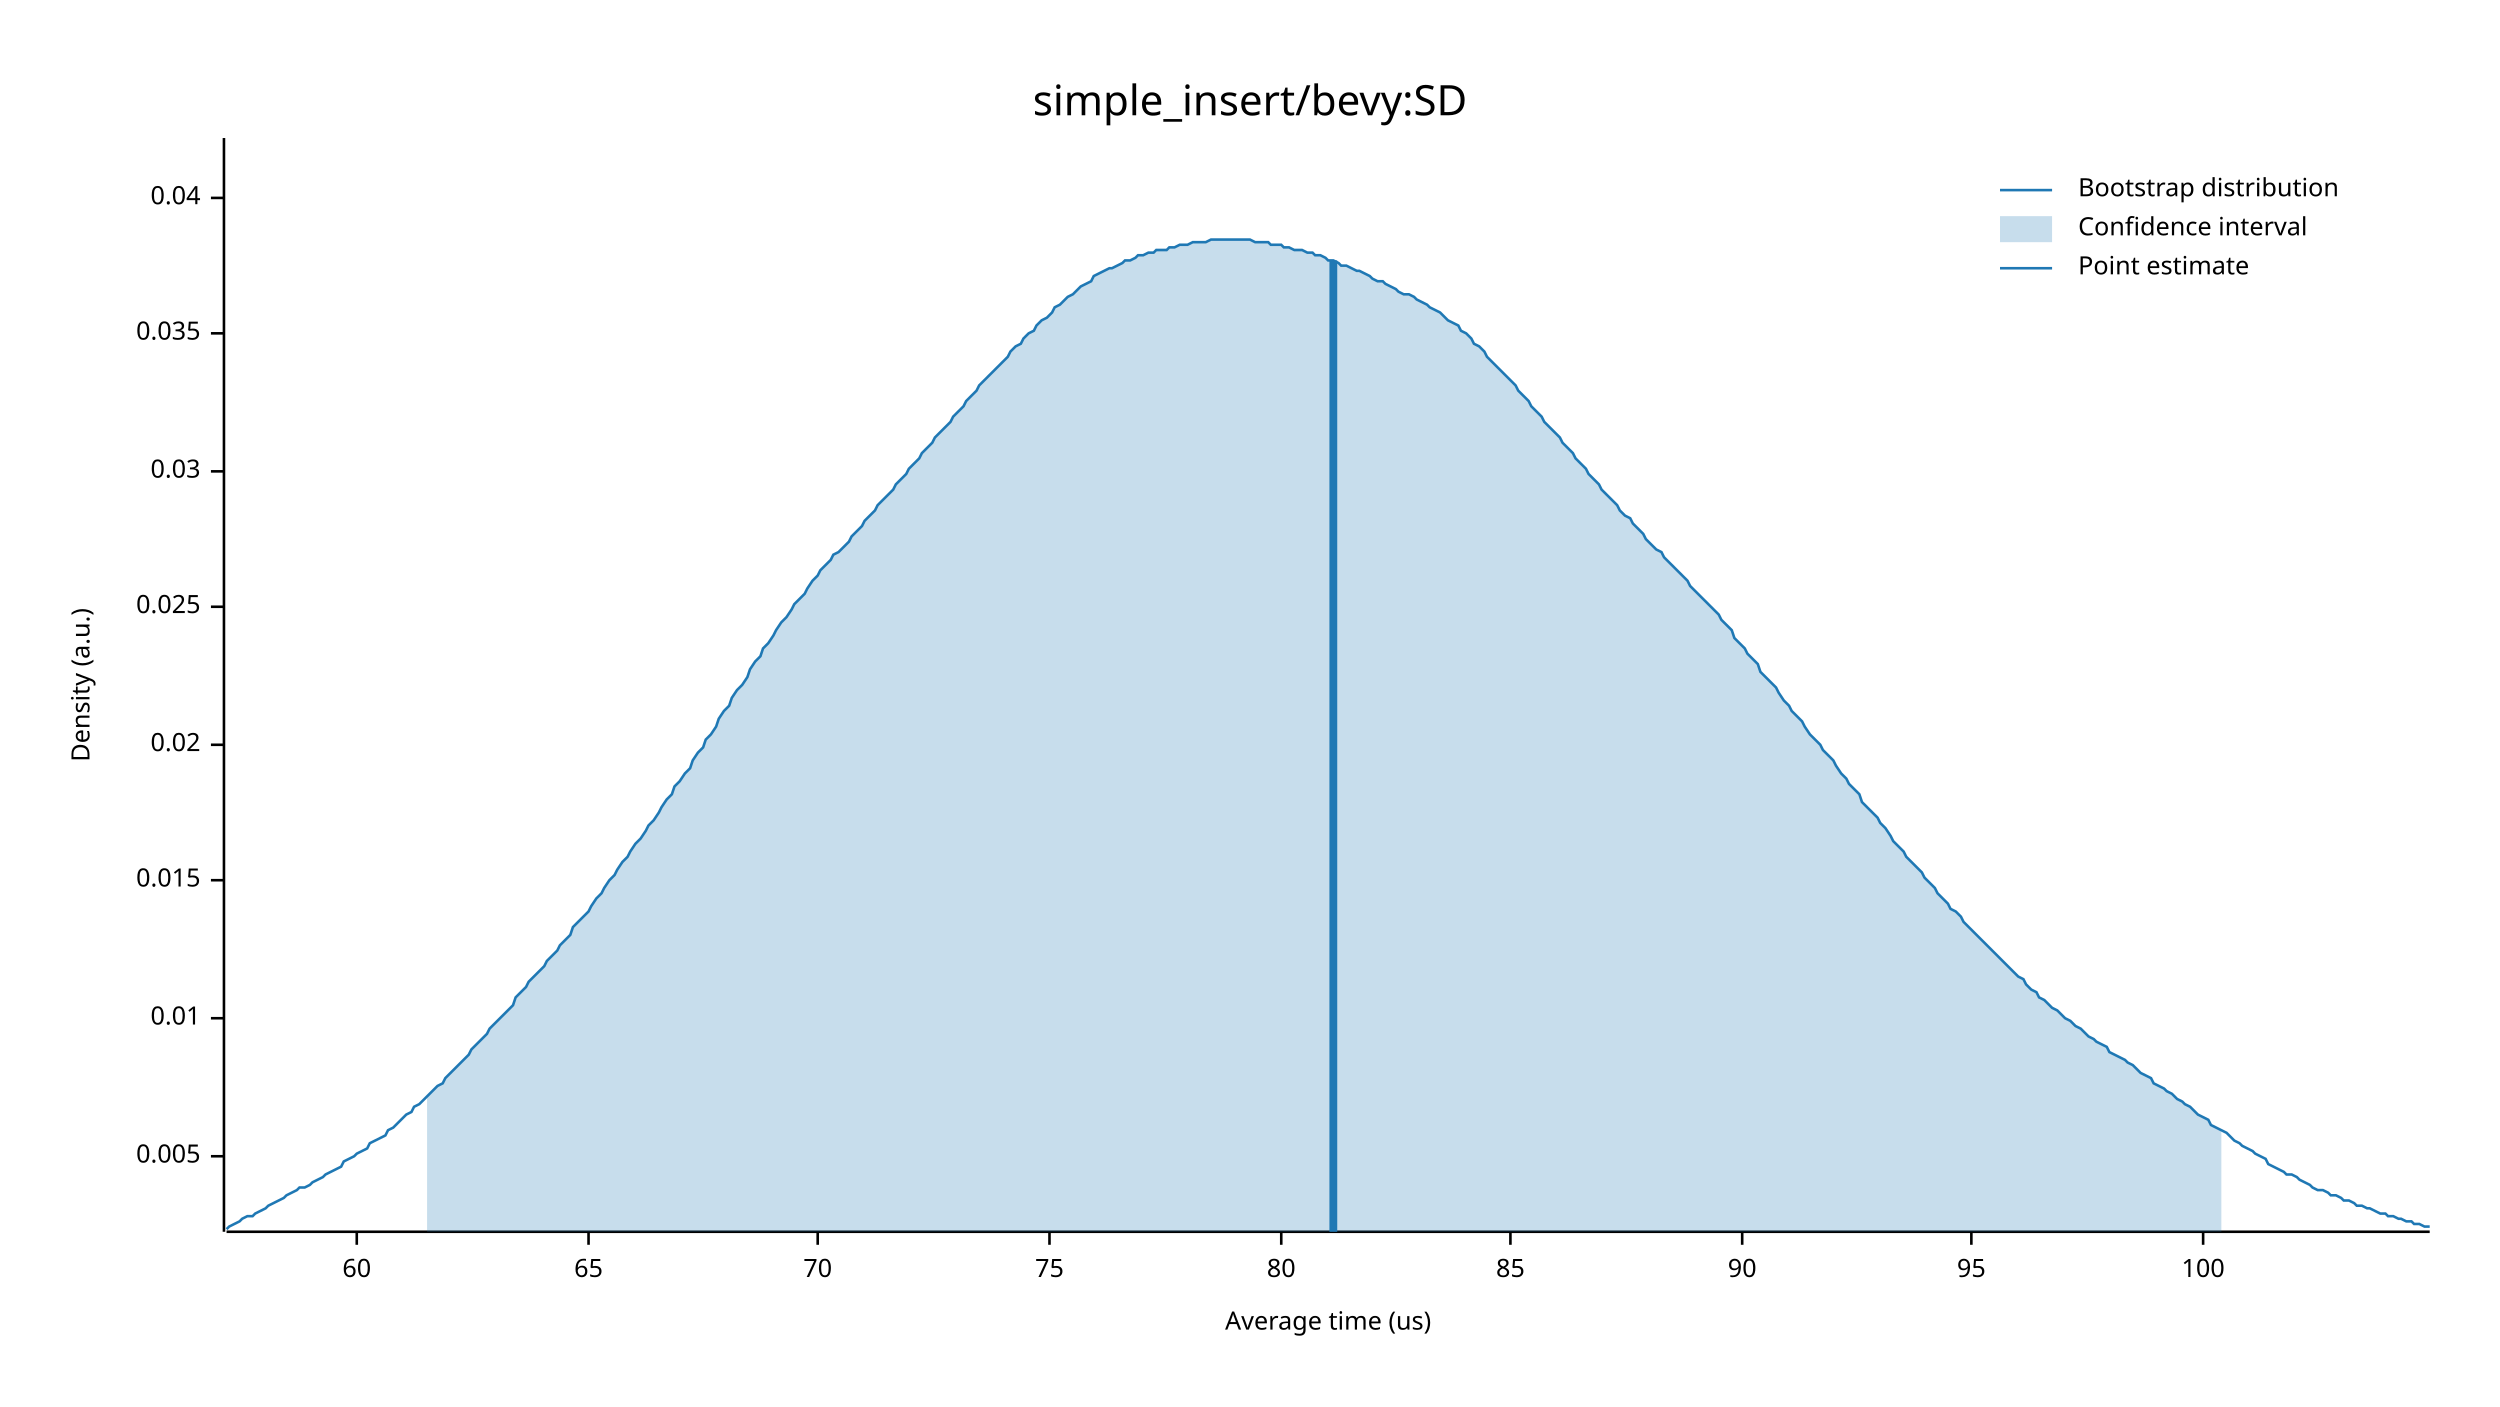
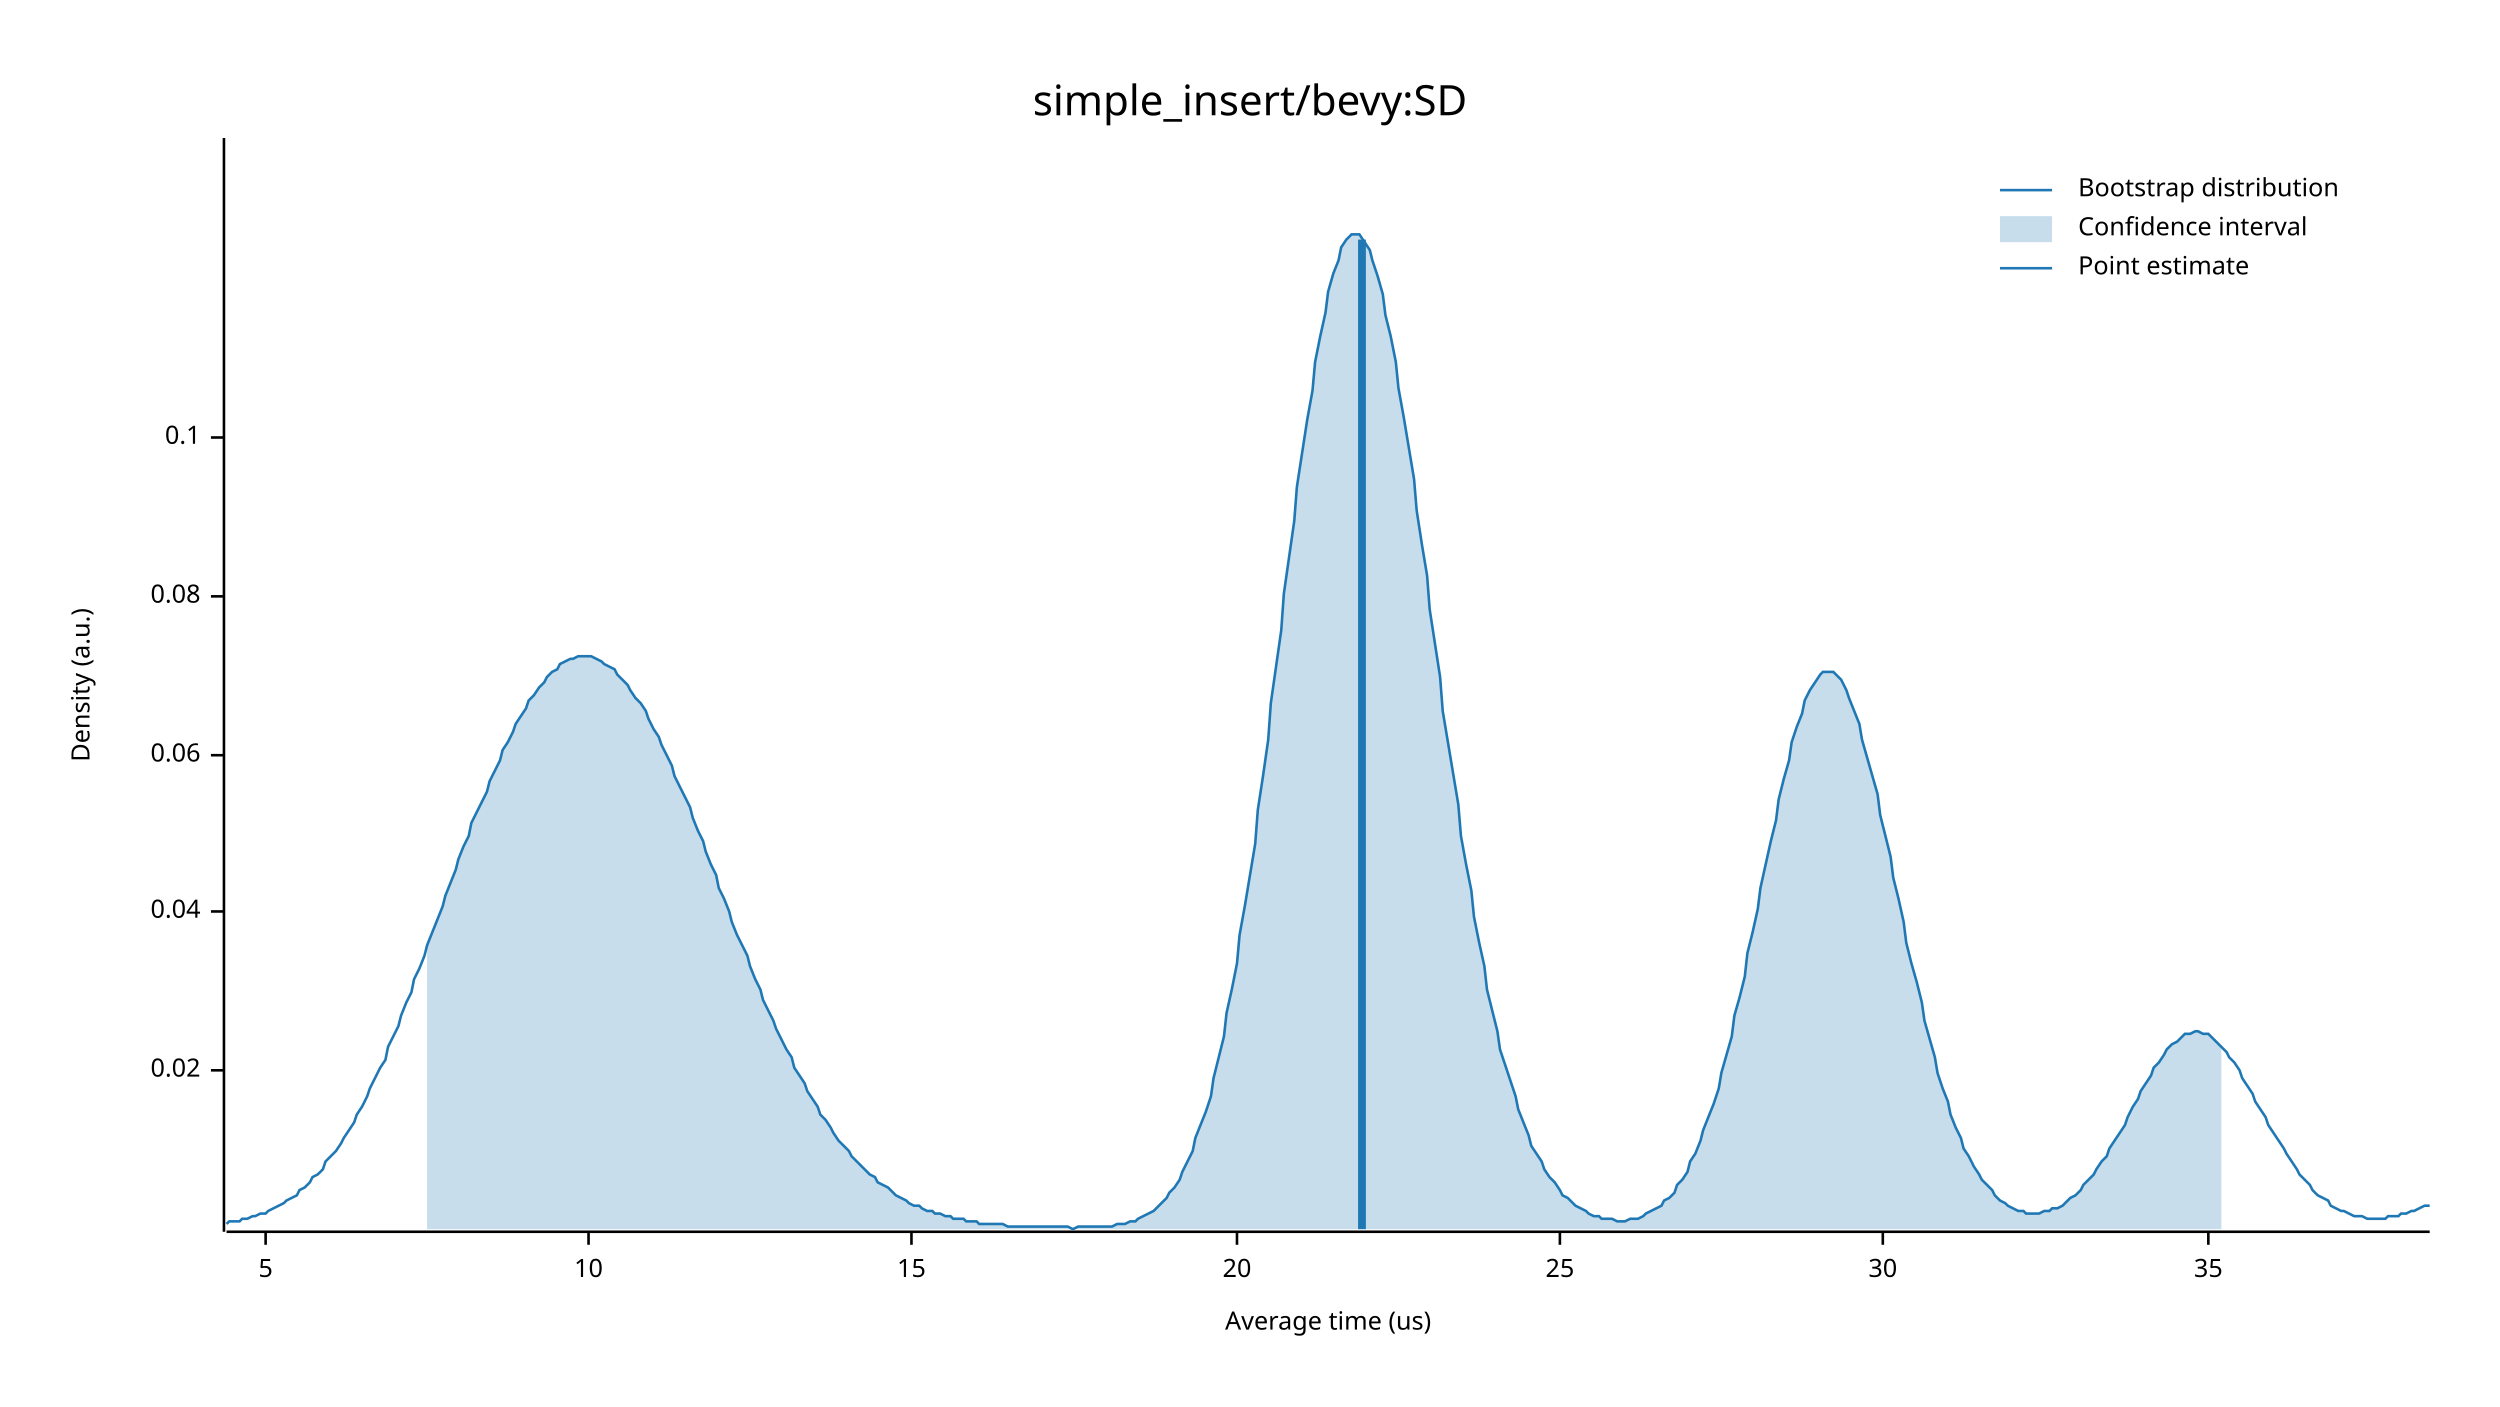
<svg xmlns="http://www.w3.org/2000/svg" width="960" height="540" viewBox="0 0 960 540">
  <text x="480" y="32" dy="0.76em" text-anchor="middle" font-family="sans-serif" font-size="16.129" opacity="1" fill="#000000">
simple_insert/bevy:SD
</text>
  <text x="27" y="263" dy="0.76em" text-anchor="middle" font-family="sans-serif" font-size="9.677" opacity="1" fill="#000000" transform="rotate(270, 27, 263)">
Density (a.u.)
</text>
  <text x="510" y="513" dy="-0.5ex" text-anchor="middle" font-family="sans-serif" font-size="9.677" opacity="1" fill="#000000">
Average time (us)
</text>
  <polyline fill="none" opacity="1" stroke="#000000" stroke-width="1" points="86,53 86,473 " />
-   <text x="77" y="444" dy="0.5ex" text-anchor="end" font-family="sans-serif" font-size="9.677" opacity="1" fill="#000000">
- 0.005
- </text>
-   <polyline fill="none" opacity="1" stroke="#000000" stroke-width="1" points="81,444 86,444 " />
-   <text x="77" y="391" dy="0.5ex" text-anchor="end" font-family="sans-serif" font-size="9.677" opacity="1" fill="#000000">
- 0.01
- </text>
-   <polyline fill="none" opacity="1" stroke="#000000" stroke-width="1" points="81,391 86,391 " />
-   <text x="77" y="338" dy="0.5ex" text-anchor="end" font-family="sans-serif" font-size="9.677" opacity="1" fill="#000000">
- 0.015
- </text>
-   <polyline fill="none" opacity="1" stroke="#000000" stroke-width="1" points="81,338 86,338 " />
-   <text x="77" y="286" dy="0.5ex" text-anchor="end" font-family="sans-serif" font-size="9.677" opacity="1" fill="#000000">
+   <text x="77" y="411" dy="0.5ex" text-anchor="end" font-family="sans-serif" font-size="9.677" opacity="1" fill="#000000">
0.02
</text>
-   <polyline fill="none" opacity="1" stroke="#000000" stroke-width="1" points="81,286 86,286 " />
-   <text x="77" y="233" dy="0.5ex" text-anchor="end" font-family="sans-serif" font-size="9.677" opacity="1" fill="#000000">
- 0.025
- </text>
-   <polyline fill="none" opacity="1" stroke="#000000" stroke-width="1" points="81,233 86,233 " />
-   <text x="77" y="181" dy="0.5ex" text-anchor="end" font-family="sans-serif" font-size="9.677" opacity="1" fill="#000000">
- 0.03
- </text>
-   <polyline fill="none" opacity="1" stroke="#000000" stroke-width="1" points="81,181 86,181 " />
-   <text x="77" y="128" dy="0.5ex" text-anchor="end" font-family="sans-serif" font-size="9.677" opacity="1" fill="#000000">
- 0.035
- </text>
-   <polyline fill="none" opacity="1" stroke="#000000" stroke-width="1" points="81,128 86,128 " />
-   <text x="77" y="76" dy="0.5ex" text-anchor="end" font-family="sans-serif" font-size="9.677" opacity="1" fill="#000000">
+   <polyline fill="none" opacity="1" stroke="#000000" stroke-width="1" points="81,411 86,411 " />
+   <text x="77" y="350" dy="0.5ex" text-anchor="end" font-family="sans-serif" font-size="9.677" opacity="1" fill="#000000">
0.04
</text>
-   <polyline fill="none" opacity="1" stroke="#000000" stroke-width="1" points="81,76 86,76 " />
+   <polyline fill="none" opacity="1" stroke="#000000" stroke-width="1" points="81,350 86,350 " />
+   <text x="77" y="290" dy="0.5ex" text-anchor="end" font-family="sans-serif" font-size="9.677" opacity="1" fill="#000000">
+ 0.06
+ </text>
+   <polyline fill="none" opacity="1" stroke="#000000" stroke-width="1" points="81,290 86,290 " />
+   <text x="77" y="229" dy="0.5ex" text-anchor="end" font-family="sans-serif" font-size="9.677" opacity="1" fill="#000000">
+ 0.08
+ </text>
+   <polyline fill="none" opacity="1" stroke="#000000" stroke-width="1" points="81,229 86,229 " />
+   <text x="77" y="168" dy="0.5ex" text-anchor="end" font-family="sans-serif" font-size="9.677" opacity="1" fill="#000000">
+ 0.1
+ </text>
+   <polyline fill="none" opacity="1" stroke="#000000" stroke-width="1" points="81,168 86,168 " />
  <polyline fill="none" opacity="1" stroke="#000000" stroke-width="1" points="87,473 933,473 " />
-   <text x="137" y="483" dy="0.76em" text-anchor="middle" font-family="sans-serif" font-size="9.677" opacity="1" fill="#000000">
- 60
+   <text x="102" y="483" dy="0.76em" text-anchor="middle" font-family="sans-serif" font-size="9.677" opacity="1" fill="#000000">
+ 5
</text>
-   <polyline fill="none" opacity="1" stroke="#000000" stroke-width="1" points="137,473 137,478 " />
+   <polyline fill="none" opacity="1" stroke="#000000" stroke-width="1" points="102,473 102,478 " />
  <text x="226" y="483" dy="0.76em" text-anchor="middle" font-family="sans-serif" font-size="9.677" opacity="1" fill="#000000">
- 65
+ 10
</text>
  <polyline fill="none" opacity="1" stroke="#000000" stroke-width="1" points="226,473 226,478 " />
-   <text x="314" y="483" dy="0.76em" text-anchor="middle" font-family="sans-serif" font-size="9.677" opacity="1" fill="#000000">
- 70
+   <text x="350" y="483" dy="0.76em" text-anchor="middle" font-family="sans-serif" font-size="9.677" opacity="1" fill="#000000">
+ 15
</text>
-   <polyline fill="none" opacity="1" stroke="#000000" stroke-width="1" points="314,473 314,478 " />
-   <text x="403" y="483" dy="0.76em" text-anchor="middle" font-family="sans-serif" font-size="9.677" opacity="1" fill="#000000">
- 75
+   <polyline fill="none" opacity="1" stroke="#000000" stroke-width="1" points="350,473 350,478 " />
+   <text x="475" y="483" dy="0.76em" text-anchor="middle" font-family="sans-serif" font-size="9.677" opacity="1" fill="#000000">
+ 20
</text>
-   <polyline fill="none" opacity="1" stroke="#000000" stroke-width="1" points="403,473 403,478 " />
-   <text x="492" y="483" dy="0.76em" text-anchor="middle" font-family="sans-serif" font-size="9.677" opacity="1" fill="#000000">
- 80
+   <polyline fill="none" opacity="1" stroke="#000000" stroke-width="1" points="475,473 475,478 " />
+   <text x="599" y="483" dy="0.76em" text-anchor="middle" font-family="sans-serif" font-size="9.677" opacity="1" fill="#000000">
+ 25
</text>
-   <polyline fill="none" opacity="1" stroke="#000000" stroke-width="1" points="492,473 492,478 " />
-   <text x="580" y="483" dy="0.76em" text-anchor="middle" font-family="sans-serif" font-size="9.677" opacity="1" fill="#000000">
- 85
+   <polyline fill="none" opacity="1" stroke="#000000" stroke-width="1" points="599,473 599,478 " />
+   <text x="723" y="483" dy="0.76em" text-anchor="middle" font-family="sans-serif" font-size="9.677" opacity="1" fill="#000000">
+ 30
</text>
-   <polyline fill="none" opacity="1" stroke="#000000" stroke-width="1" points="580,473 580,478 " />
-   <text x="669" y="483" dy="0.76em" text-anchor="middle" font-family="sans-serif" font-size="9.677" opacity="1" fill="#000000">
- 90
+   <polyline fill="none" opacity="1" stroke="#000000" stroke-width="1" points="723,473 723,478 " />
+   <text x="848" y="483" dy="0.76em" text-anchor="middle" font-family="sans-serif" font-size="9.677" opacity="1" fill="#000000">
+ 35
</text>
-   <polyline fill="none" opacity="1" stroke="#000000" stroke-width="1" points="669,473 669,478 " />
-   <text x="757" y="483" dy="0.76em" text-anchor="middle" font-family="sans-serif" font-size="9.677" opacity="1" fill="#000000">
- 95
- </text>
-   <polyline fill="none" opacity="1" stroke="#000000" stroke-width="1" points="757,473 757,478 " />
-   <text x="846" y="483" dy="0.76em" text-anchor="middle" font-family="sans-serif" font-size="9.677" opacity="1" fill="#000000">
- 100
- </text>
-   <polyline fill="none" opacity="1" stroke="#000000" stroke-width="1" points="846,473 846,478 " />
-   <polyline fill="none" opacity="1" stroke="#1F78B4" stroke-width="1" points="87,472 88,471 90,470 92,469 93,468 95,467 97,467 98,466 100,465 102,464 103,463 105,462 107,461 109,460 110,459 112,458 114,457 115,456 117,456 119,455 120,454 122,453 124,452 125,451 127,450 129,449 131,448 132,446 134,445 136,444 137,443 139,442 141,441 142,439 144,438 146,437 148,436 149,434 151,433 153,431 154,430 156,428 158,427 159,425 161,424 163,422 164,421 166,419 168,417 170,416 171,414 173,412 175,410 176,409 178,407 180,405 181,403 183,401 185,399 187,397 188,395 190,393 192,391 193,390 195,388 197,386 198,383 200,381 202,379 203,377 205,375 207,373 209,371 210,369 212,367 214,365 215,363 217,361 219,359 220,356 222,354 224,352 226,350 227,348 229,345 231,343 232,341 234,338 236,336 237,334 239,331 241,329 242,327 244,324 246,322 248,319 249,317 251,315 253,312 254,310 256,307 258,305 259,302 261,300 263,297 265,295 266,292 268,289 270,287 271,284 273,282 275,279 276,276 278,273 280,271 281,268 283,265 285,263 287,260 288,257 290,254 292,252 293,249 295,247 297,244 298,242 300,239 302,237 304,234 305,232 307,230 309,228 310,226 312,223 314,221 315,219 317,217 319,215 320,213 322,212 324,210 326,208 327,206 329,204 331,202 332,200 334,198 336,196 337,194 339,192 341,190 343,188 344,186 346,184 348,182 349,180 351,178 353,176 354,174 356,172 358,170 359,168 361,166 363,164 365,162 366,160 368,158 370,156 371,154 373,152 375,150 376,148 378,146 380,144 381,143 383,141 385,139 387,137 388,135 390,133 392,132 393,130 395,128 397,127 398,125 400,123 402,122 404,120 405,118 407,117 409,115 410,114 412,113 414,111 415,110 417,109 419,108 420,106 422,105 424,104 426,103 427,103 429,102 431,101 432,100 434,100 436,99 437,98 439,98 441,97 443,97 444,96 446,96 448,96 449,95 451,95 453,94 454,94 456,94 458,93 459,93 461,93 463,93 465,92 466,92 468,92 470,92 471,92 473,92 475,92 476,92 478,92 480,92 482,93 483,93 485,93 487,93 488,94 490,94 492,94 493,95 495,95 497,96 498,96 500,96 502,97 504,97 505,98 507,98 509,99 510,100 512,100 514,101 515,102 517,102 519,103 521,104 522,104 524,105 526,106 527,107 529,108 531,108 532,109 534,110 536,111 537,112 539,113 541,113 543,114 544,115 546,116 548,117 549,118 551,119 553,120 554,121 556,123 558,124 560,125 561,127 563,128 565,130 566,132 568,133 570,135 571,137 573,139 575,141 576,142 578,144 580,146 582,148 583,150 585,152 587,154 588,156 590,158 592,160 593,162 595,164 597,166 599,168 600,170 602,172 604,174 605,176 607,178 609,180 610,182 612,184 614,186 615,188 617,190 619,192 621,194 622,196 624,198 626,199 627,201 629,203 631,205 632,207 634,209 636,211 638,212 639,214 641,216 643,218 644,219 646,221 648,223 649,225 651,227 653,229 654,230 656,232 658,234 660,236 661,238 663,240 665,242 666,245 668,247 670,249 671,251 673,253 675,255 676,258 678,260 680,262 682,264 683,266 685,269 687,271 688,273 690,275 692,277 693,279 695,282 697,284 699,286 700,288 702,290 704,292 705,294 707,297 709,299 710,301 712,303 714,305 715,308 717,310 719,312 721,314 722,316 724,318 726,321 727,323 729,325 731,327 732,329 734,331 736,333 738,335 739,337 741,339 743,341 744,343 746,345 748,347 749,349 751,350 753,352 754,354 756,356 758,358 760,360 761,361 763,363 765,365 766,366 768,368 770,370 771,371 773,373 775,375 777,376 778,378 780,380 782,381 783,383 785,384 787,386 788,387 790,388 792,390 793,391 795,392 797,394 799,395 800,396 802,398 804,399 805,400 807,401 809,402 810,404 812,405 814,406 816,407 817,408 819,409 821,411 822,412 824,413 826,414 827,416 829,417 831,418 832,419 834,420 836,422 838,423 839,424 841,425 843,427 844,428 846,429 848,430 849,432 851,433 853,434 855,435 856,436 858,438 860,439 861,440 863,441 865,442 866,443 868,444 870,445 871,447 873,448 875,449 877,450 878,451 880,451 882,452 883,453 885,454 887,455 888,456 890,457 892,457 894,458 895,459 897,459 899,460 900,461 902,461 904,462 905,463 907,463 909,464 910,464 912,465 914,466 916,466 917,467 919,467 921,468 922,468 924,469 926,469 927,470 929,470 931,471 933,471 " />
-   <polygon opacity="0.25" fill="#1F78B4" points="164,421 166,419 168,417 170,416 171,414 173,412 175,410 176,409 178,407 180,405 181,403 183,401 185,399 187,397 188,395 190,393 192,391 193,390 195,388 197,386 198,383 200,381 202,379 203,377 205,375 207,373 209,371 210,369 212,367 214,365 215,363 217,361 219,359 220,356 222,354 224,352 226,350 227,348 229,345 231,343 232,341 234,338 236,336 237,334 239,331 241,329 242,327 244,324 246,322 248,319 249,317 251,315 253,312 254,310 256,307 258,305 259,302 261,300 263,297 265,295 266,292 268,289 270,287 271,284 273,282 275,279 276,276 278,273 280,271 281,268 283,265 285,263 287,260 288,257 290,254 292,252 293,249 295,247 297,244 298,242 300,239 302,237 304,234 305,232 307,230 309,228 310,226 312,223 314,221 315,219 317,217 319,215 320,213 322,212 324,210 326,208 327,206 329,204 331,202 332,200 334,198 336,196 337,194 339,192 341,190 343,188 344,186 346,184 348,182 349,180 351,178 353,176 354,174 356,172 358,170 359,168 361,166 363,164 365,162 366,160 368,158 370,156 371,154 373,152 375,150 376,148 378,146 380,144 381,143 383,141 385,139 387,137 388,135 390,133 392,132 393,130 395,128 397,127 398,125 400,123 402,122 404,120 405,118 407,117 409,115 410,114 412,113 414,111 415,110 417,109 419,108 420,106 422,105 424,104 426,103 427,103 429,102 431,101 432,100 434,100 436,99 437,98 439,98 441,97 443,97 444,96 446,96 448,96 449,95 451,95 453,94 454,94 456,94 458,93 459,93 461,93 463,93 465,92 466,92 468,92 470,92 471,92 473,92 475,92 476,92 478,92 480,92 482,93 483,93 485,93 487,93 488,94 490,94 492,94 493,95 495,95 497,96 498,96 500,96 502,97 504,97 505,98 507,98 509,99 510,100 512,100 514,101 515,102 517,102 519,103 521,104 522,104 524,105 526,106 527,107 529,108 531,108 532,109 534,110 536,111 537,112 539,113 541,113 543,114 544,115 546,116 548,117 549,118 551,119 553,120 554,121 556,123 558,124 560,125 561,127 563,128 565,130 566,132 568,133 570,135 571,137 573,139 575,141 576,142 578,144 580,146 582,148 583,150 585,152 587,154 588,156 590,158 592,160 593,162 595,164 597,166 599,168 600,170 602,172 604,174 605,176 607,178 609,180 610,182 612,184 614,186 615,188 617,190 619,192 621,194 622,196 624,198 626,199 627,201 629,203 631,205 632,207 634,209 636,211 638,212 639,214 641,216 643,218 644,219 646,221 648,223 649,225 651,227 653,229 654,230 656,232 658,234 660,236 661,238 663,240 665,242 666,245 668,247 670,249 671,251 673,253 675,255 676,258 678,260 680,262 682,264 683,266 685,269 687,271 688,273 690,275 692,277 693,279 695,282 697,284 699,286 700,288 702,290 704,292 705,294 707,297 709,299 710,301 712,303 714,305 715,308 717,310 719,312 721,314 722,316 724,318 726,321 727,323 729,325 731,327 732,329 734,331 736,333 738,335 739,337 741,339 743,341 744,343 746,345 748,347 749,349 751,350 753,352 754,354 756,356 758,358 760,360 761,361 763,363 765,365 766,366 768,368 770,370 771,371 773,373 775,375 777,376 778,378 780,380 782,381 783,383 785,384 787,386 788,387 790,388 792,390 793,391 795,392 797,394 799,395 800,396 802,398 804,399 805,400 807,401 809,402 810,404 812,405 814,406 816,407 817,408 819,409 821,411 822,412 824,413 826,414 827,416 829,417 831,418 832,419 834,420 836,422 838,423 839,424 841,425 843,427 844,428 846,429 848,430 849,432 851,433 853,434 853,473 164,473 " />
-   <polyline fill="none" opacity="1" stroke="#1F78B4" stroke-width="3" points="512,473 512,100 " />
+   <polyline fill="none" opacity="1" stroke="#000000" stroke-width="1" points="848,473 848,478 " />
+   <polyline fill="none" opacity="1" stroke="#1F78B4" stroke-width="1" points="87,470 88,469 90,469 92,469 93,468 95,468 97,467 98,467 100,466 102,466 103,465 105,464 107,463 109,462 110,461 112,460 114,459 115,457 117,456 119,454 120,452 122,451 124,449 125,446 127,444 129,442 131,439 132,437 134,434 136,431 137,428 139,425 141,421 142,418 144,414 146,410 148,407 149,402 151,398 153,394 154,390 156,385 158,381 159,376 161,372 163,367 164,363 166,358 168,353 170,348 171,344 173,339 175,334 176,330 178,325 180,321 181,316 183,312 185,308 187,304 188,300 190,296 192,292 193,288 195,285 197,281 198,278 200,275 202,272 203,269 205,267 207,264 209,262 210,260 212,258 214,257 215,255 217,254 219,253 220,253 222,252 224,252 226,252 227,252 229,253 231,254 232,255 234,256 236,257 237,259 239,261 241,263 242,265 244,268 246,270 248,273 249,276 251,280 253,283 254,286 256,290 258,294 259,298 261,302 263,306 265,310 266,314 268,319 270,323 271,327 273,332 275,336 276,341 278,345 280,350 281,354 283,359 285,363 287,367 288,371 290,376 292,380 293,384 295,388 297,392 298,395 300,399 302,403 304,406 305,410 307,413 309,416 310,419 312,422 314,425 315,428 317,430 319,433 320,435 322,438 324,440 326,442 327,444 329,446 331,448 332,449 334,451 336,452 337,454 339,455 341,456 343,458 344,459 346,460 348,461 349,462 351,463 353,463 354,464 356,465 358,465 359,466 361,466 363,467 365,467 366,468 368,468 370,468 371,469 373,469 375,469 376,470 378,470 380,470 381,470 383,470 385,470 387,471 388,471 390,471 392,471 393,471 395,471 397,471 398,471 400,471 402,471 404,471 405,471 407,471 409,471 410,471 412,472 414,471 415,471 417,471 419,471 420,471 422,471 424,471 426,471 427,471 429,470 431,470 432,470 434,469 436,469 437,468 439,467 441,466 443,465 444,464 446,462 448,460 449,458 451,456 453,453 454,450 456,446 458,442 459,437 461,432 463,427 465,421 466,414 468,406 470,398 471,389 473,380 475,370 476,359 478,348 480,336 482,324 483,311 485,298 487,284 488,270 490,256 492,242 493,228 495,214 497,200 498,187 500,174 502,161 504,150 505,139 507,129 509,120 510,112 512,105 514,100 515,95 517,92 519,90 521,90 522,90 524,93 526,96 527,100 529,106 531,113 532,121 534,129 536,139 537,149 539,160 541,172 543,184 544,196 546,209 548,221 549,234 551,247 553,260 554,273 556,285 558,297 560,309 561,321 563,332 565,342 566,352 568,362 570,371 571,380 573,388 575,396 576,403 578,409 580,415 582,421 583,426 585,431 587,436 588,440 590,443 592,446 593,449 595,452 597,454 599,457 600,459 602,460 604,462 605,463 607,464 609,465 610,466 612,467 614,467 615,468 617,468 619,468 621,469 622,469 624,469 626,468 627,468 629,468 631,467 632,466 634,465 636,464 638,463 639,461 641,460 643,458 644,455 646,453 648,450 649,446 651,443 653,438 654,434 656,429 658,424 660,418 661,412 663,405 665,398 666,390 668,383 670,375 671,366 673,358 675,349 676,341 678,332 680,323 682,315 683,307 685,299 687,292 688,285 690,279 692,274 693,269 695,265 697,262 699,259 700,258 702,258 704,258 705,259 707,261 709,265 710,268 712,273 714,278 715,284 717,291 719,298 721,305 722,313 724,321 726,329 727,337 729,345 731,354 732,362 734,370 736,377 738,385 739,392 741,399 743,406 744,412 746,418 748,423 749,428 751,433 753,437 754,441 756,444 758,448 760,451 761,453 763,455 765,457 766,459 768,461 770,462 771,463 773,464 775,465 777,465 778,466 780,466 782,466 783,466 785,465 787,465 788,464 790,464 792,463 793,462 795,460 797,459 799,457 800,455 802,453 804,451 805,449 807,446 809,444 810,441 812,438 814,435 816,432 817,429 819,425 821,422 822,419 824,416 826,413 827,410 829,408 831,405 832,403 834,401 836,400 838,398 839,397 841,397 843,396 844,396 846,397 848,397 849,398 851,400 853,402 855,404 856,406 858,408 860,411 861,414 863,417 865,420 866,423 868,426 870,429 871,432 873,435 875,438 877,441 878,443 880,446 882,449 883,451 885,453 887,455 888,457 890,459 892,460 894,461 895,463 897,464 899,465 900,465 902,466 904,467 905,467 907,467 909,468 910,468 912,468 914,468 916,468 917,467 919,467 921,467 922,466 924,466 926,465 927,465 929,464 931,463 933,463 " />
+   <polygon opacity="0.25" fill="#1F78B4" points="164,363 166,358 168,353 170,348 171,344 173,339 175,334 176,330 178,325 180,321 181,316 183,312 185,308 187,304 188,300 190,296 192,292 193,288 195,285 197,281 198,278 200,275 202,272 203,269 205,267 207,264 209,262 210,260 212,258 214,257 215,255 217,254 219,253 220,253 222,252 224,252 226,252 227,252 229,253 231,254 232,255 234,256 236,257 237,259 239,261 241,263 242,265 244,268 246,270 248,273 249,276 251,280 253,283 254,286 256,290 258,294 259,298 261,302 263,306 265,310 266,314 268,319 270,323 271,327 273,332 275,336 276,341 278,345 280,350 281,354 283,359 285,363 287,367 288,371 290,376 292,380 293,384 295,388 297,392 298,395 300,399 302,403 304,406 305,410 307,413 309,416 310,419 312,422 314,425 315,428 317,430 319,433 320,435 322,438 324,440 326,442 327,444 329,446 331,448 332,449 334,451 336,452 337,454 339,455 341,456 343,458 344,459 346,460 348,461 349,462 351,463 353,463 354,464 356,465 358,465 359,466 361,466 363,467 365,467 366,468 368,468 370,468 371,469 373,469 375,469 376,470 378,470 380,470 381,470 383,470 385,470 387,471 388,471 390,471 392,471 393,471 395,471 397,471 398,471 400,471 402,471 404,471 405,471 407,471 409,471 410,471 412,472 414,471 415,471 417,471 419,471 420,471 422,471 424,471 426,471 427,471 429,470 431,470 432,470 434,469 436,469 437,468 439,467 441,466 443,465 444,464 446,462 448,460 449,458 451,456 453,453 454,450 456,446 458,442 459,437 461,432 463,427 465,421 466,414 468,406 470,398 471,389 473,380 475,370 476,359 478,348 480,336 482,324 483,311 485,298 487,284 488,270 490,256 492,242 493,228 495,214 497,200 498,187 500,174 502,161 504,150 505,139 507,129 509,120 510,112 512,105 514,100 515,95 517,92 519,90 521,90 522,90 524,93 526,96 527,100 529,106 531,113 532,121 534,129 536,139 537,149 539,160 541,172 543,184 544,196 546,209 548,221 549,234 551,247 553,260 554,273 556,285 558,297 560,309 561,321 563,332 565,342 566,352 568,362 570,371 571,380 573,388 575,396 576,403 578,409 580,415 582,421 583,426 585,431 587,436 588,440 590,443 592,446 593,449 595,452 597,454 599,457 600,459 602,460 604,462 605,463 607,464 609,465 610,466 612,467 614,467 615,468 617,468 619,468 621,469 622,469 624,469 626,468 627,468 629,468 631,467 632,466 634,465 636,464 638,463 639,461 641,460 643,458 644,455 646,453 648,450 649,446 651,443 653,438 654,434 656,429 658,424 660,418 661,412 663,405 665,398 666,390 668,383 670,375 671,366 673,358 675,349 676,341 678,332 680,323 682,315 683,307 685,299 687,292 688,285 690,279 692,274 693,269 695,265 697,262 699,259 700,258 702,258 704,258 705,259 707,261 709,265 710,268 712,273 714,278 715,284 717,291 719,298 721,305 722,313 724,321 726,329 727,337 729,345 731,354 732,362 734,370 736,377 738,385 739,392 741,399 743,406 744,412 746,418 748,423 749,428 751,433 753,437 754,441 756,444 758,448 760,451 761,453 763,455 765,457 766,459 768,461 770,462 771,463 773,464 775,465 777,465 778,466 780,466 782,466 783,466 785,465 787,465 788,464 790,464 792,463 793,462 795,460 797,459 799,457 800,455 802,453 804,451 805,449 807,446 809,444 810,441 812,438 814,435 816,432 817,429 819,425 821,422 822,419 824,416 826,413 827,410 829,408 831,405 832,403 834,401 836,400 838,398 839,397 841,397 843,396 844,396 846,397 848,397 849,398 851,400 853,402 853,472 164,472 " />
+   <polyline fill="none" opacity="1" stroke="#1F78B4" stroke-width="3" points="523,472 523,92 " />
  <text x="798" y="68" dy="0.76em" text-anchor="start" font-family="sans-serif" font-size="9.677" opacity="1" fill="#000000">
Bootstrap distribution
</text>
  <text x="798" y="83" dy="0.76em" text-anchor="start" font-family="sans-serif" font-size="9.677" opacity="1" fill="#000000">
Confidence interval
</text>
  <text x="798" y="98" dy="0.76em" text-anchor="start" font-family="sans-serif" font-size="9.677" opacity="1" fill="#000000">
Point estimate
</text>
  <polyline fill="none" opacity="1" stroke="#1F78B4" stroke-width="1" points="768,73 788,73 " />
  <rect x="768" y="83" width="20" height="10" opacity="0.25" fill="#1F78B4" stroke="none" />
  <polyline fill="none" opacity="1" stroke="#1F78B4" stroke-width="1" points="768,103 788,103 " />
</svg>
